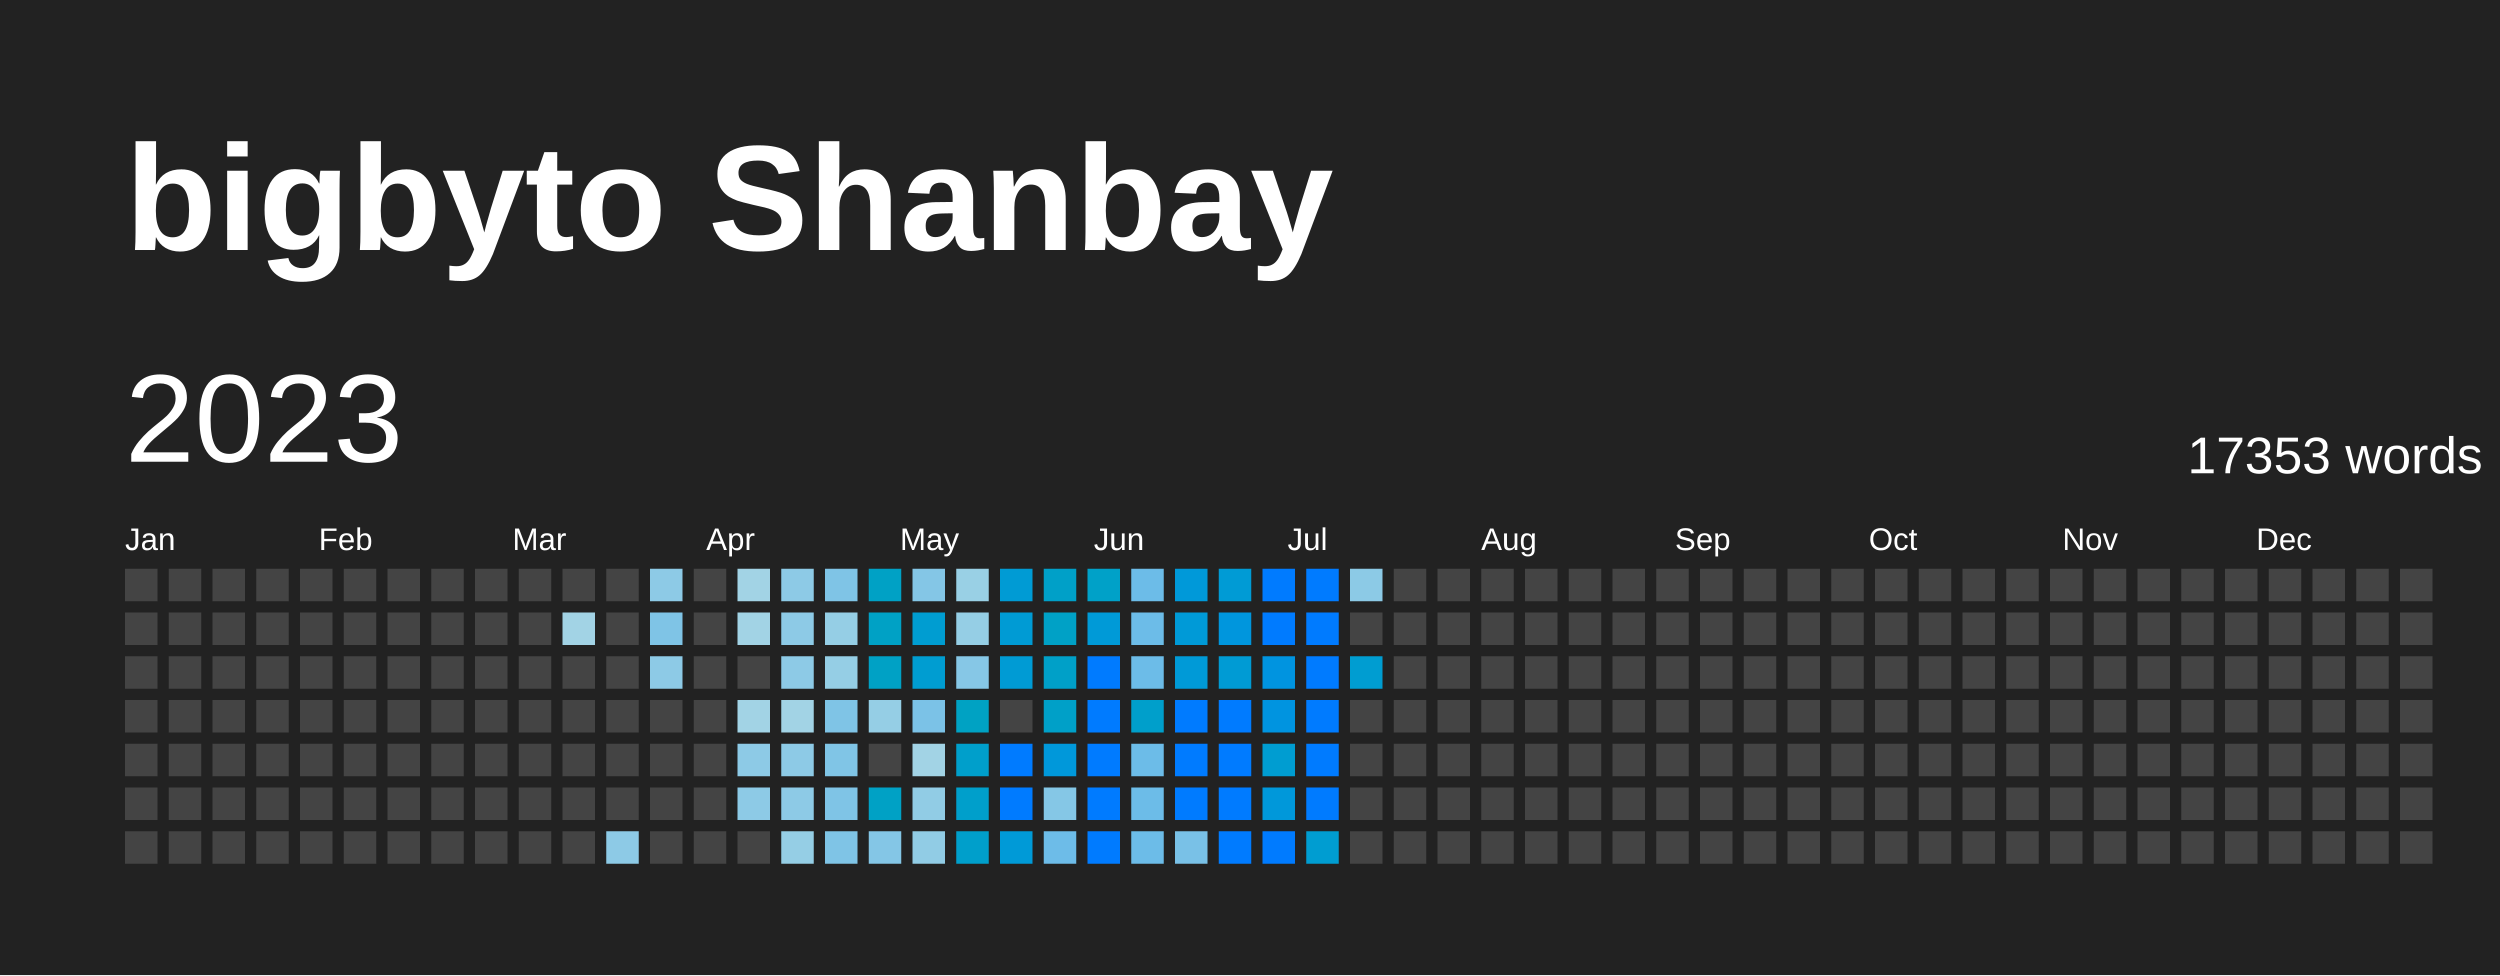
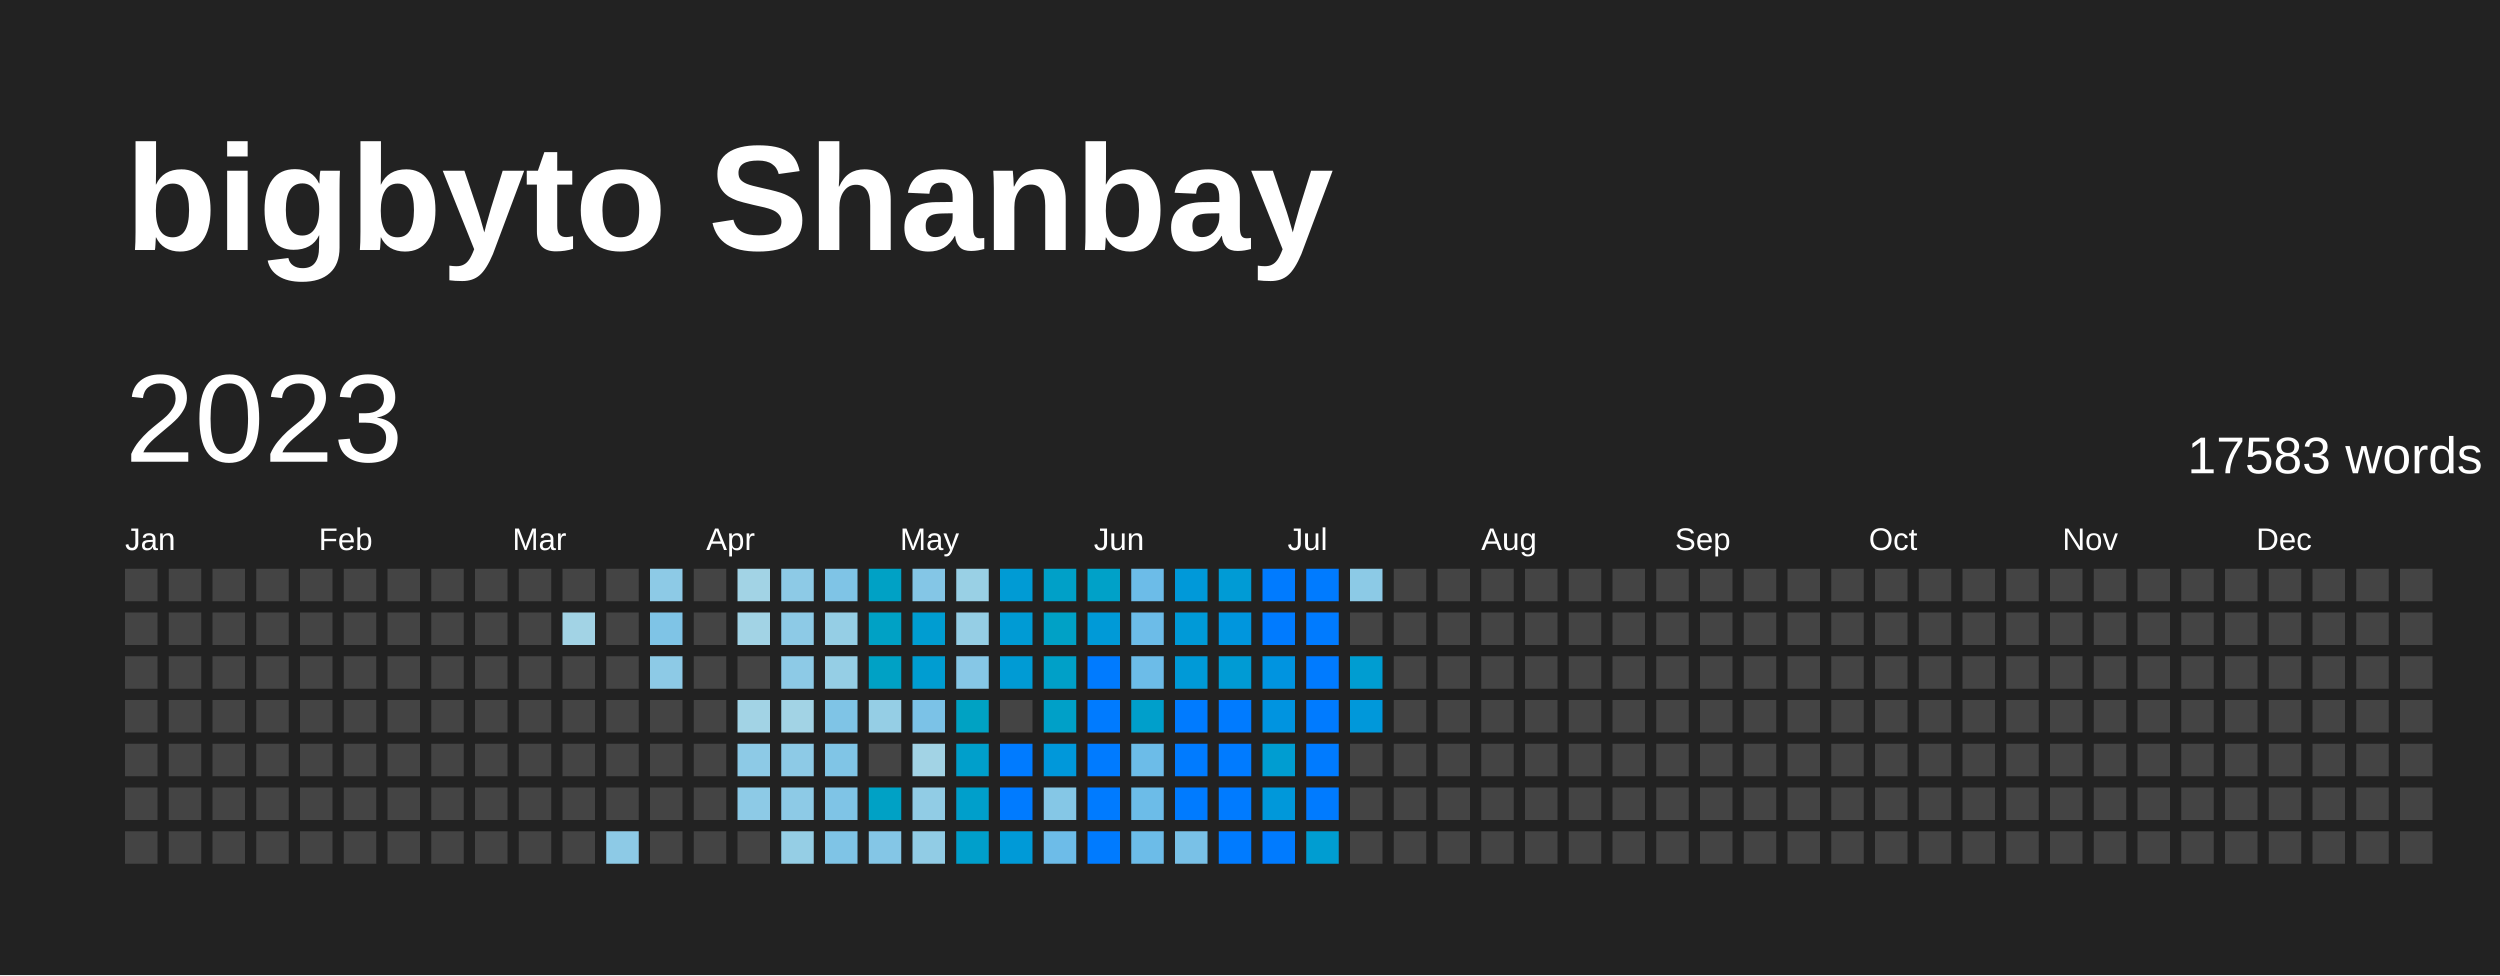
<svg xmlns="http://www.w3.org/2000/svg" baseProfile="full" height="78mm" version="1.1" viewBox="0,0,200,78" width="200mm">
  <defs />
  <rect fill="#222222" height="78" width="200" x="0" y="0" />
  <text fill="#FFFFFF" style="font-size:12px; font-family:Arial; font-weight:bold;" x="10" y="20">bigbyto Shanbay</text>
  <text dominant-baseline="hanging" fill="#FFFFFF" style="font-size:10.0px; font-family:Arial;" x="10" y="30">2023</text>
-   <text dominant-baseline="hanging" fill="#FFFFFF" style="font-size:4.125px; font-family:Arial;" x="175" y="35">17353 words</text>
+   <text dominant-baseline="hanging" fill="#FFFFFF" style="font-size:4.125px; font-family:Arial;" x="175" y="35">17583 words</text>
  <text fill="#FFFFFF" style="font-size:2.5px; font-family:Arial" x="10.0" y="44">Jan</text>
  <text fill="#FFFFFF" style="font-size:2.5px; font-family:Arial" x="25.5" y="44">Feb</text>
  <text fill="#FFFFFF" style="font-size:2.5px; font-family:Arial" x="41.0" y="44">Mar</text>
  <text fill="#FFFFFF" style="font-size:2.5px; font-family:Arial" x="56.5" y="44">Apr</text>
  <text fill="#FFFFFF" style="font-size:2.5px; font-family:Arial" x="72.0" y="44">May</text>
  <text fill="#FFFFFF" style="font-size:2.5px; font-family:Arial" x="87.5" y="44">Jun</text>
  <text fill="#FFFFFF" style="font-size:2.5px; font-family:Arial" x="103.0" y="44">Jul</text>
  <text fill="#FFFFFF" style="font-size:2.5px; font-family:Arial" x="118.5" y="44">Aug</text>
  <text fill="#FFFFFF" style="font-size:2.5px; font-family:Arial" x="134.0" y="44">Sep</text>
  <text fill="#FFFFFF" style="font-size:2.5px; font-family:Arial" x="149.5" y="44">Oct</text>
  <text fill="#FFFFFF" style="font-size:2.5px; font-family:Arial" x="165.0" y="44">Nov</text>
  <text fill="#FFFFFF" style="font-size:2.5px; font-family:Arial" x="180.5" y="44">Dec</text>
  <rect fill="#444444" height="2.6" width="2.6" x="10.0" y="45.5" />
  <rect fill="#444444" height="2.6" width="2.6" x="10.0" y="49.0" />
  <rect fill="#444444" height="2.6" width="2.6" x="10.0" y="52.5" />
  <rect fill="#444444" height="2.6" width="2.6" x="10.0" y="56.0" />
  <rect fill="#444444" height="2.6" width="2.6" x="10.0" y="59.5" />
  <rect fill="#444444" height="2.6" width="2.6" x="10.0" y="63.0" />
  <rect fill="#444444" height="2.6" width="2.6" x="10.0" y="66.5" />
  <rect fill="#444444" height="2.6" width="2.6" x="13.5" y="45.5" />
  <rect fill="#444444" height="2.6" width="2.6" x="13.5" y="49.0" />
  <rect fill="#444444" height="2.6" width="2.6" x="13.5" y="52.5" />
  <rect fill="#444444" height="2.6" width="2.6" x="13.5" y="56.0" />
  <rect fill="#444444" height="2.6" width="2.6" x="13.5" y="59.5" />
  <rect fill="#444444" height="2.6" width="2.6" x="13.5" y="63.0" />
  <rect fill="#444444" height="2.6" width="2.6" x="13.5" y="66.5" />
  <rect fill="#444444" height="2.6" width="2.6" x="17.0" y="45.5" />
  <rect fill="#444444" height="2.6" width="2.6" x="17.0" y="49.0" />
  <rect fill="#444444" height="2.6" width="2.6" x="17.0" y="52.5" />
  <rect fill="#444444" height="2.6" width="2.6" x="17.0" y="56.0" />
  <rect fill="#444444" height="2.6" width="2.6" x="17.0" y="59.5" />
  <rect fill="#444444" height="2.6" width="2.6" x="17.0" y="63.0" />
  <rect fill="#444444" height="2.6" width="2.6" x="17.0" y="66.5" />
  <rect fill="#444444" height="2.6" width="2.6" x="20.5" y="45.5" />
  <rect fill="#444444" height="2.6" width="2.6" x="20.5" y="49.0" />
  <rect fill="#444444" height="2.6" width="2.6" x="20.5" y="52.5" />
  <rect fill="#444444" height="2.6" width="2.6" x="20.5" y="56.0" />
  <rect fill="#444444" height="2.6" width="2.6" x="20.5" y="59.5" />
  <rect fill="#444444" height="2.6" width="2.6" x="20.5" y="63.0" />
  <rect fill="#444444" height="2.6" width="2.6" x="20.5" y="66.5" />
  <rect fill="#444444" height="2.6" width="2.6" x="24.0" y="45.5" />
  <rect fill="#444444" height="2.6" width="2.6" x="24.0" y="49.0" />
  <rect fill="#444444" height="2.6" width="2.6" x="24.0" y="52.5" />
  <rect fill="#444444" height="2.6" width="2.6" x="24.0" y="56.0" />
  <rect fill="#444444" height="2.6" width="2.6" x="24.0" y="59.5" />
  <rect fill="#444444" height="2.6" width="2.6" x="24.0" y="63.0" />
  <rect fill="#444444" height="2.6" width="2.6" x="24.0" y="66.5" />
  <rect fill="#444444" height="2.6" width="2.6" x="27.5" y="45.5" />
  <rect fill="#444444" height="2.6" width="2.6" x="27.5" y="49.0" />
  <rect fill="#444444" height="2.6" width="2.6" x="27.5" y="52.5" />
  <rect fill="#444444" height="2.6" width="2.6" x="27.5" y="56.0" />
  <rect fill="#444444" height="2.6" width="2.6" x="27.5" y="59.5" />
  <rect fill="#444444" height="2.6" width="2.6" x="27.5" y="63.0" />
  <rect fill="#444444" height="2.6" width="2.6" x="27.5" y="66.5" />
  <rect fill="#444444" height="2.6" width="2.6" x="31.0" y="45.5" />
  <rect fill="#444444" height="2.6" width="2.6" x="31.0" y="49.0" />
  <rect fill="#444444" height="2.6" width="2.6" x="31.0" y="52.5" />
  <rect fill="#444444" height="2.6" width="2.6" x="31.0" y="56.0" />
  <rect fill="#444444" height="2.6" width="2.6" x="31.0" y="59.5" />
  <rect fill="#444444" height="2.6" width="2.6" x="31.0" y="63.0" />
  <rect fill="#444444" height="2.6" width="2.6" x="31.0" y="66.5" />
  <rect fill="#444444" height="2.6" width="2.6" x="34.5" y="45.5" />
  <rect fill="#444444" height="2.6" width="2.6" x="34.5" y="49.0" />
  <rect fill="#444444" height="2.6" width="2.6" x="34.5" y="52.5" />
  <rect fill="#444444" height="2.6" width="2.6" x="34.5" y="56.0" />
  <rect fill="#444444" height="2.6" width="2.6" x="34.5" y="59.5" />
  <rect fill="#444444" height="2.6" width="2.6" x="34.5" y="63.0" />
  <rect fill="#444444" height="2.6" width="2.6" x="34.5" y="66.5" />
  <rect fill="#444444" height="2.6" width="2.6" x="38.0" y="45.5" />
  <rect fill="#444444" height="2.6" width="2.6" x="38.0" y="49.0" />
  <rect fill="#444444" height="2.6" width="2.6" x="38.0" y="52.5" />
  <rect fill="#444444" height="2.6" width="2.6" x="38.0" y="56.0" />
  <rect fill="#444444" height="2.6" width="2.6" x="38.0" y="59.5" />
  <rect fill="#444444" height="2.6" width="2.6" x="38.0" y="63.0" />
  <rect fill="#444444" height="2.6" width="2.6" x="38.0" y="66.5" />
  <rect fill="#444444" height="2.6" width="2.6" x="41.5" y="45.5" />
  <rect fill="#444444" height="2.6" width="2.6" x="41.5" y="49.0" />
  <rect fill="#444444" height="2.6" width="2.6" x="41.5" y="52.5" />
  <rect fill="#444444" height="2.6" width="2.6" x="41.5" y="56.0" />
  <rect fill="#444444" height="2.6" width="2.6" x="41.5" y="59.5" />
  <rect fill="#444444" height="2.6" width="2.6" x="41.5" y="63.0" />
  <rect fill="#444444" height="2.6" width="2.6" x="41.5" y="66.5" />
  <rect fill="#444444" height="2.6" width="2.6" x="45.0" y="45.5" />
  <rect fill="#a2d3e5" height="2.6" width="2.6" x="45.0" y="49.0" />
  <rect fill="#444444" height="2.6" width="2.6" x="45.0" y="52.5" />
  <rect fill="#444444" height="2.6" width="2.6" x="45.0" y="56.0" />
  <rect fill="#444444" height="2.6" width="2.6" x="45.0" y="59.5" />
  <rect fill="#444444" height="2.6" width="2.6" x="45.0" y="63.0" />
  <rect fill="#444444" height="2.6" width="2.6" x="45.0" y="66.5" />
  <rect fill="#444444" height="2.6" width="2.6" x="48.5" y="45.5" />
  <rect fill="#444444" height="2.6" width="2.6" x="48.5" y="49.0" />
  <rect fill="#444444" height="2.6" width="2.6" x="48.5" y="52.5" />
  <rect fill="#444444" height="2.6" width="2.6" x="48.5" y="56.0" />
  <rect fill="#444444" height="2.6" width="2.6" x="48.5" y="59.5" />
  <rect fill="#444444" height="2.6" width="2.6" x="48.5" y="63.0" />
  <rect fill="#8dcae6" height="2.6" width="2.6" x="48.5" y="66.5" />
  <rect fill="#8dcae6" height="2.6" width="2.6" x="52.0" y="45.5" />
  <rect fill="#7fc4e6" height="2.6" width="2.6" x="52.0" y="49.0" />
  <rect fill="#8dcae6" height="2.6" width="2.6" x="52.0" y="52.5" />
  <rect fill="#444444" height="2.6" width="2.6" x="52.0" y="56.0" />
  <rect fill="#444444" height="2.6" width="2.6" x="52.0" y="59.5" />
  <rect fill="#444444" height="2.6" width="2.6" x="52.0" y="63.0" />
  <rect fill="#444444" height="2.6" width="2.6" x="52.0" y="66.5" />
  <rect fill="#444444" height="2.6" width="2.6" x="55.5" y="45.5" />
  <rect fill="#444444" height="2.6" width="2.6" x="55.5" y="49.0" />
  <rect fill="#444444" height="2.6" width="2.6" x="55.5" y="52.5" />
  <rect fill="#444444" height="2.6" width="2.6" x="55.5" y="56.0" />
  <rect fill="#444444" height="2.6" width="2.6" x="55.5" y="59.5" />
  <rect fill="#444444" height="2.6" width="2.6" x="55.5" y="63.0" />
  <rect fill="#444444" height="2.6" width="2.6" x="55.5" y="66.5" />
  <rect fill="#a2d3e5" height="2.6" width="2.6" x="59.0" y="45.5" />
  <rect fill="#a2d3e5" height="2.6" width="2.6" x="59.0" y="49.0" />
  <rect fill="#444444" height="2.6" width="2.6" x="59.0" y="52.5" />
  <rect fill="#a2d3e5" height="2.6" width="2.6" x="59.0" y="56.0" />
  <rect fill="#8dcae6" height="2.6" width="2.6" x="59.0" y="59.5" />
  <rect fill="#8dcae6" height="2.6" width="2.6" x="59.0" y="63.0" />
  <rect fill="#444444" height="2.6" width="2.6" x="59.0" y="66.5" />
  <rect fill="#8dcae6" height="2.6" width="2.6" x="62.5" y="45.5" />
  <rect fill="#8dcae6" height="2.6" width="2.6" x="62.5" y="49.0" />
  <rect fill="#8dcae6" height="2.6" width="2.6" x="62.5" y="52.5" />
  <rect fill="#a2d3e5" height="2.6" width="2.6" x="62.5" y="56.0" />
  <rect fill="#8dcae6" height="2.6" width="2.6" x="62.5" y="59.5" />
  <rect fill="#8dcae6" height="2.6" width="2.6" x="62.5" y="63.0" />
  <rect fill="#95cee5" height="2.6" width="2.6" x="62.5" y="66.5" />
  <rect fill="#7fc4e6" height="2.6" width="2.6" x="66.0" y="45.5" />
  <rect fill="#95cee5" height="2.6" width="2.6" x="66.0" y="49.0" />
  <rect fill="#95cee5" height="2.6" width="2.6" x="66.0" y="52.5" />
  <rect fill="#7fc4e6" height="2.6" width="2.6" x="66.0" y="56.0" />
  <rect fill="#80c5e6" height="2.6" width="2.6" x="66.0" y="59.5" />
  <rect fill="#7fc4e6" height="2.6" width="2.6" x="66.0" y="63.0" />
  <rect fill="#7fc4e6" height="2.6" width="2.6" x="66.0" y="66.5" />
  <rect fill="#00a1c5" height="2.6" width="2.6" x="69.5" y="45.5" />
  <rect fill="#00a1c5" height="2.6" width="2.6" x="69.5" y="49.0" />
  <rect fill="#00a1c5" height="2.6" width="2.6" x="69.5" y="52.5" />
  <rect fill="#95cee5" height="2.6" width="2.6" x="69.5" y="56.0" />
  <rect fill="#444444" height="2.6" width="2.6" x="69.5" y="59.5" />
  <rect fill="#00a1c5" height="2.6" width="2.6" x="69.5" y="63.0" />
  <rect fill="#84c6e6" height="2.6" width="2.6" x="69.5" y="66.5" />
  <rect fill="#84c6e6" height="2.6" width="2.6" x="73.0" y="45.5" />
  <rect fill="#009dd1" height="2.6" width="2.6" x="73.0" y="49.0" />
  <rect fill="#009dd1" height="2.6" width="2.6" x="73.0" y="52.5" />
  <rect fill="#7bc2e7" height="2.6" width="2.6" x="73.0" y="56.0" />
  <rect fill="#a2d3e5" height="2.6" width="2.6" x="73.0" y="59.5" />
  <rect fill="#91cce5" height="2.6" width="2.6" x="73.0" y="63.0" />
  <rect fill="#91cce5" height="2.6" width="2.6" x="73.0" y="66.5" />
  <rect fill="#99d0e5" height="2.6" width="2.6" x="76.5" y="45.5" />
  <rect fill="#95cee5" height="2.6" width="2.6" x="76.5" y="49.0" />
  <rect fill="#86c7e6" height="2.6" width="2.6" x="76.5" y="52.5" />
  <rect fill="#00a2c3" height="2.6" width="2.6" x="76.5" y="56.0" />
  <rect fill="#009fcb" height="2.6" width="2.6" x="76.5" y="59.5" />
  <rect fill="#009fcb" height="2.6" width="2.6" x="76.5" y="63.0" />
  <rect fill="#009fcb" height="2.6" width="2.6" x="76.5" y="66.5" />
  <rect fill="#009bd4" height="2.6" width="2.6" x="80.0" y="45.5" />
  <rect fill="#009bd4" height="2.6" width="2.6" x="80.0" y="49.0" />
  <rect fill="#009bd4" height="2.6" width="2.6" x="80.0" y="52.5" />
  <rect fill="#444444" height="2.6" width="2.6" x="80.0" y="56.0" />
  <rect fill="#007BFF" height="2.6" width="2.6" x="80.0" y="59.5" />
  <rect fill="#007BFF" height="2.6" width="2.6" x="80.0" y="63.0" />
  <rect fill="#009ad7" height="2.6" width="2.6" x="80.0" y="66.5" />
  <rect fill="#00a0c8" height="2.6" width="2.6" x="83.5" y="45.5" />
  <rect fill="#00a1c6" height="2.6" width="2.6" x="83.5" y="49.0" />
  <rect fill="#00a0c8" height="2.6" width="2.6" x="83.5" y="52.5" />
  <rect fill="#00a0c8" height="2.6" width="2.6" x="83.5" y="56.0" />
  <rect fill="#0098da" height="2.6" width="2.6" x="83.5" y="59.5" />
  <rect fill="#85c7e6" height="2.6" width="2.6" x="83.5" y="63.0" />
  <rect fill="#6dbce8" height="2.6" width="2.6" x="83.5" y="66.5" />
  <rect fill="#00a1c8" height="2.6" width="2.6" x="87.0" y="45.5" />
  <rect fill="#009ad7" height="2.6" width="2.6" x="87.0" y="49.0" />
  <rect fill="#007BFF" height="2.6" width="2.6" x="87.0" y="52.5" />
  <rect fill="#007BFF" height="2.6" width="2.6" x="87.0" y="56.0" />
  <rect fill="#007BFF" height="2.6" width="2.6" x="87.0" y="59.5" />
  <rect fill="#007BFF" height="2.6" width="2.6" x="87.0" y="63.0" />
  <rect fill="#007BFF" height="2.6" width="2.6" x="87.0" y="66.5" />
  <rect fill="#6cbce8" height="2.6" width="2.6" x="90.5" y="45.5" />
  <rect fill="#6cbce8" height="2.6" width="2.6" x="90.5" y="49.0" />
  <rect fill="#6cbce8" height="2.6" width="2.6" x="90.5" y="52.5" />
  <rect fill="#009fcb" height="2.6" width="2.6" x="90.5" y="56.0" />
  <rect fill="#6cbce8" height="2.6" width="2.6" x="90.5" y="59.5" />
  <rect fill="#6cbce8" height="2.6" width="2.6" x="90.5" y="63.0" />
  <rect fill="#6cbce8" height="2.6" width="2.6" x="90.5" y="66.5" />
  <rect fill="#0099d9" height="2.6" width="2.6" x="94.0" y="45.5" />
  <rect fill="#009ad7" height="2.6" width="2.6" x="94.0" y="49.0" />
  <rect fill="#009ad7" height="2.6" width="2.6" x="94.0" y="52.5" />
  <rect fill="#007BFF" height="2.6" width="2.6" x="94.0" y="56.0" />
  <rect fill="#007BFF" height="2.6" width="2.6" x="94.0" y="59.5" />
  <rect fill="#007BFF" height="2.6" width="2.6" x="94.0" y="63.0" />
  <rect fill="#79c1e7" height="2.6" width="2.6" x="94.0" y="66.5" />
  <rect fill="#009bd5" height="2.6" width="2.6" x="97.5" y="45.5" />
  <rect fill="#0096dd" height="2.6" width="2.6" x="97.5" y="49.0" />
  <rect fill="#009bd4" height="2.6" width="2.6" x="97.5" y="52.5" />
  <rect fill="#007BFF" height="2.6" width="2.6" x="97.5" y="56.0" />
  <rect fill="#007BFF" height="2.6" width="2.6" x="97.5" y="59.5" />
  <rect fill="#007BFF" height="2.6" width="2.6" x="97.5" y="63.0" />
  <rect fill="#007BFF" height="2.6" width="2.6" x="97.5" y="66.5" />
  <rect fill="#007BFF" height="2.6" width="2.6" x="101.0" y="45.5" />
  <rect fill="#007BFF" height="2.6" width="2.6" x="101.0" y="49.0" />
  <rect fill="#0094e0" height="2.6" width="2.6" x="101.0" y="52.5" />
  <rect fill="#0094e0" height="2.6" width="2.6" x="101.0" y="56.0" />
  <rect fill="#009dd1" height="2.6" width="2.6" x="101.0" y="59.5" />
  <rect fill="#0098da" height="2.6" width="2.6" x="101.0" y="63.0" />
  <rect fill="#007BFF" height="2.6" width="2.6" x="101.0" y="66.5" />
  <rect fill="#007BFF" height="2.6" width="2.6" x="104.5" y="45.5" />
  <rect fill="#007BFF" height="2.6" width="2.6" x="104.5" y="49.0" />
  <rect fill="#007BFF" height="2.6" width="2.6" x="104.5" y="52.5" />
  <rect fill="#007BFF" height="2.6" width="2.6" x="104.5" y="56.0" />
  <rect fill="#007BFF" height="2.6" width="2.6" x="104.5" y="59.5" />
  <rect fill="#007BFF" height="2.6" width="2.6" x="104.5" y="63.0" />
  <rect fill="#009dd1" height="2.6" width="2.6" x="104.5" y="66.5" />
  <rect fill="#8ccae6" height="2.6" width="2.6" x="108.0" y="45.5" />
  <rect fill="#444444" height="2.6" width="2.6" x="108.0" y="49.0" />
  <rect fill="#009dd1" height="2.6" width="2.6" x="108.0" y="52.5" />
-   <rect fill="#444444" height="2.6" width="2.6" x="108.0" y="56.0" />
+   <rect fill="#0098da" height="2.6" width="2.6" x="108.0" y="56.0" />
  <rect fill="#444444" height="2.6" width="2.6" x="108.0" y="59.5" />
  <rect fill="#444444" height="2.6" width="2.6" x="108.0" y="63.0" />
  <rect fill="#444444" height="2.6" width="2.6" x="108.0" y="66.5" />
  <rect fill="#444444" height="2.6" width="2.6" x="111.5" y="45.5" />
  <rect fill="#444444" height="2.6" width="2.6" x="111.5" y="49.0" />
  <rect fill="#444444" height="2.6" width="2.6" x="111.5" y="52.5" />
  <rect fill="#444444" height="2.6" width="2.6" x="111.5" y="56.0" />
  <rect fill="#444444" height="2.6" width="2.6" x="111.5" y="59.5" />
  <rect fill="#444444" height="2.6" width="2.6" x="111.5" y="63.0" />
  <rect fill="#444444" height="2.6" width="2.6" x="111.5" y="66.5" />
  <rect fill="#444444" height="2.6" width="2.6" x="115.0" y="45.5" />
  <rect fill="#444444" height="2.6" width="2.6" x="115.0" y="49.0" />
  <rect fill="#444444" height="2.6" width="2.6" x="115.0" y="52.5" />
  <rect fill="#444444" height="2.6" width="2.6" x="115.0" y="56.0" />
  <rect fill="#444444" height="2.6" width="2.6" x="115.0" y="59.5" />
  <rect fill="#444444" height="2.6" width="2.6" x="115.0" y="63.0" />
  <rect fill="#444444" height="2.6" width="2.6" x="115.0" y="66.5" />
  <rect fill="#444444" height="2.6" width="2.6" x="118.5" y="45.5" />
  <rect fill="#444444" height="2.6" width="2.6" x="118.5" y="49.0" />
  <rect fill="#444444" height="2.6" width="2.6" x="118.5" y="52.5" />
  <rect fill="#444444" height="2.6" width="2.6" x="118.5" y="56.0" />
  <rect fill="#444444" height="2.6" width="2.6" x="118.5" y="59.5" />
  <rect fill="#444444" height="2.6" width="2.6" x="118.5" y="63.0" />
  <rect fill="#444444" height="2.6" width="2.6" x="118.5" y="66.5" />
  <rect fill="#444444" height="2.6" width="2.6" x="122.0" y="45.5" />
  <rect fill="#444444" height="2.6" width="2.6" x="122.0" y="49.0" />
  <rect fill="#444444" height="2.6" width="2.6" x="122.0" y="52.5" />
  <rect fill="#444444" height="2.6" width="2.6" x="122.0" y="56.0" />
  <rect fill="#444444" height="2.6" width="2.6" x="122.0" y="59.5" />
  <rect fill="#444444" height="2.6" width="2.6" x="122.0" y="63.0" />
  <rect fill="#444444" height="2.6" width="2.6" x="122.0" y="66.5" />
  <rect fill="#444444" height="2.6" width="2.6" x="125.5" y="45.5" />
  <rect fill="#444444" height="2.6" width="2.6" x="125.5" y="49.0" />
  <rect fill="#444444" height="2.6" width="2.6" x="125.5" y="52.5" />
  <rect fill="#444444" height="2.6" width="2.6" x="125.5" y="56.0" />
  <rect fill="#444444" height="2.6" width="2.6" x="125.5" y="59.5" />
  <rect fill="#444444" height="2.6" width="2.6" x="125.5" y="63.0" />
  <rect fill="#444444" height="2.6" width="2.6" x="125.5" y="66.5" />
  <rect fill="#444444" height="2.6" width="2.6" x="129.0" y="45.5" />
  <rect fill="#444444" height="2.6" width="2.6" x="129.0" y="49.0" />
  <rect fill="#444444" height="2.6" width="2.6" x="129.0" y="52.5" />
  <rect fill="#444444" height="2.6" width="2.6" x="129.0" y="56.0" />
  <rect fill="#444444" height="2.6" width="2.6" x="129.0" y="59.5" />
  <rect fill="#444444" height="2.6" width="2.6" x="129.0" y="63.0" />
  <rect fill="#444444" height="2.6" width="2.6" x="129.0" y="66.5" />
  <rect fill="#444444" height="2.6" width="2.6" x="132.5" y="45.5" />
  <rect fill="#444444" height="2.6" width="2.6" x="132.5" y="49.0" />
  <rect fill="#444444" height="2.6" width="2.6" x="132.5" y="52.5" />
  <rect fill="#444444" height="2.6" width="2.6" x="132.5" y="56.0" />
  <rect fill="#444444" height="2.6" width="2.6" x="132.5" y="59.5" />
  <rect fill="#444444" height="2.6" width="2.6" x="132.5" y="63.0" />
  <rect fill="#444444" height="2.6" width="2.6" x="132.5" y="66.5" />
  <rect fill="#444444" height="2.6" width="2.6" x="136.0" y="45.5" />
  <rect fill="#444444" height="2.6" width="2.6" x="136.0" y="49.0" />
  <rect fill="#444444" height="2.6" width="2.6" x="136.0" y="52.5" />
  <rect fill="#444444" height="2.6" width="2.6" x="136.0" y="56.0" />
  <rect fill="#444444" height="2.6" width="2.6" x="136.0" y="59.5" />
  <rect fill="#444444" height="2.6" width="2.6" x="136.0" y="63.0" />
  <rect fill="#444444" height="2.6" width="2.6" x="136.0" y="66.5" />
  <rect fill="#444444" height="2.6" width="2.6" x="139.5" y="45.5" />
  <rect fill="#444444" height="2.6" width="2.6" x="139.5" y="49.0" />
  <rect fill="#444444" height="2.6" width="2.6" x="139.5" y="52.5" />
  <rect fill="#444444" height="2.6" width="2.6" x="139.5" y="56.0" />
  <rect fill="#444444" height="2.6" width="2.6" x="139.5" y="59.5" />
  <rect fill="#444444" height="2.6" width="2.6" x="139.5" y="63.0" />
  <rect fill="#444444" height="2.6" width="2.6" x="139.5" y="66.5" />
  <rect fill="#444444" height="2.6" width="2.6" x="143.0" y="45.5" />
  <rect fill="#444444" height="2.6" width="2.6" x="143.0" y="49.0" />
  <rect fill="#444444" height="2.6" width="2.6" x="143.0" y="52.5" />
  <rect fill="#444444" height="2.6" width="2.6" x="143.0" y="56.0" />
  <rect fill="#444444" height="2.6" width="2.6" x="143.0" y="59.5" />
  <rect fill="#444444" height="2.6" width="2.6" x="143.0" y="63.0" />
  <rect fill="#444444" height="2.6" width="2.6" x="143.0" y="66.5" />
  <rect fill="#444444" height="2.6" width="2.6" x="146.5" y="45.5" />
  <rect fill="#444444" height="2.6" width="2.6" x="146.5" y="49.0" />
  <rect fill="#444444" height="2.6" width="2.6" x="146.5" y="52.5" />
  <rect fill="#444444" height="2.6" width="2.6" x="146.5" y="56.0" />
  <rect fill="#444444" height="2.6" width="2.6" x="146.5" y="59.5" />
  <rect fill="#444444" height="2.6" width="2.6" x="146.5" y="63.0" />
  <rect fill="#444444" height="2.6" width="2.6" x="146.5" y="66.5" />
  <rect fill="#444444" height="2.6" width="2.6" x="150.0" y="45.5" />
  <rect fill="#444444" height="2.6" width="2.6" x="150.0" y="49.0" />
  <rect fill="#444444" height="2.6" width="2.6" x="150.0" y="52.5" />
  <rect fill="#444444" height="2.6" width="2.6" x="150.0" y="56.0" />
  <rect fill="#444444" height="2.6" width="2.6" x="150.0" y="59.5" />
  <rect fill="#444444" height="2.6" width="2.6" x="150.0" y="63.0" />
  <rect fill="#444444" height="2.6" width="2.6" x="150.0" y="66.5" />
  <rect fill="#444444" height="2.6" width="2.6" x="153.5" y="45.5" />
  <rect fill="#444444" height="2.6" width="2.6" x="153.5" y="49.0" />
  <rect fill="#444444" height="2.6" width="2.6" x="153.5" y="52.5" />
  <rect fill="#444444" height="2.6" width="2.6" x="153.5" y="56.0" />
  <rect fill="#444444" height="2.6" width="2.6" x="153.5" y="59.5" />
  <rect fill="#444444" height="2.6" width="2.6" x="153.5" y="63.0" />
  <rect fill="#444444" height="2.6" width="2.6" x="153.5" y="66.5" />
  <rect fill="#444444" height="2.6" width="2.6" x="157.0" y="45.5" />
  <rect fill="#444444" height="2.6" width="2.6" x="157.0" y="49.0" />
  <rect fill="#444444" height="2.6" width="2.6" x="157.0" y="52.5" />
  <rect fill="#444444" height="2.6" width="2.6" x="157.0" y="56.0" />
  <rect fill="#444444" height="2.6" width="2.6" x="157.0" y="59.5" />
  <rect fill="#444444" height="2.6" width="2.6" x="157.0" y="63.0" />
  <rect fill="#444444" height="2.6" width="2.6" x="157.0" y="66.5" />
  <rect fill="#444444" height="2.6" width="2.6" x="160.5" y="45.5" />
  <rect fill="#444444" height="2.6" width="2.6" x="160.5" y="49.0" />
  <rect fill="#444444" height="2.6" width="2.6" x="160.5" y="52.5" />
  <rect fill="#444444" height="2.6" width="2.6" x="160.5" y="56.0" />
  <rect fill="#444444" height="2.6" width="2.6" x="160.5" y="59.5" />
  <rect fill="#444444" height="2.6" width="2.6" x="160.5" y="63.0" />
  <rect fill="#444444" height="2.6" width="2.6" x="160.5" y="66.5" />
  <rect fill="#444444" height="2.6" width="2.6" x="164.0" y="45.5" />
  <rect fill="#444444" height="2.6" width="2.6" x="164.0" y="49.0" />
  <rect fill="#444444" height="2.6" width="2.6" x="164.0" y="52.5" />
  <rect fill="#444444" height="2.6" width="2.6" x="164.0" y="56.0" />
  <rect fill="#444444" height="2.6" width="2.6" x="164.0" y="59.5" />
  <rect fill="#444444" height="2.6" width="2.6" x="164.0" y="63.0" />
  <rect fill="#444444" height="2.6" width="2.6" x="164.0" y="66.5" />
  <rect fill="#444444" height="2.6" width="2.6" x="167.5" y="45.5" />
  <rect fill="#444444" height="2.6" width="2.6" x="167.5" y="49.0" />
  <rect fill="#444444" height="2.6" width="2.6" x="167.5" y="52.5" />
  <rect fill="#444444" height="2.6" width="2.6" x="167.5" y="56.0" />
  <rect fill="#444444" height="2.6" width="2.6" x="167.5" y="59.5" />
  <rect fill="#444444" height="2.6" width="2.6" x="167.5" y="63.0" />
  <rect fill="#444444" height="2.6" width="2.6" x="167.5" y="66.5" />
  <rect fill="#444444" height="2.6" width="2.6" x="171.0" y="45.5" />
  <rect fill="#444444" height="2.6" width="2.6" x="171.0" y="49.0" />
  <rect fill="#444444" height="2.6" width="2.6" x="171.0" y="52.5" />
  <rect fill="#444444" height="2.6" width="2.6" x="171.0" y="56.0" />
  <rect fill="#444444" height="2.6" width="2.6" x="171.0" y="59.5" />
  <rect fill="#444444" height="2.6" width="2.6" x="171.0" y="63.0" />
  <rect fill="#444444" height="2.6" width="2.6" x="171.0" y="66.5" />
  <rect fill="#444444" height="2.6" width="2.6" x="174.5" y="45.5" />
  <rect fill="#444444" height="2.6" width="2.6" x="174.5" y="49.0" />
  <rect fill="#444444" height="2.6" width="2.6" x="174.5" y="52.5" />
  <rect fill="#444444" height="2.6" width="2.6" x="174.5" y="56.0" />
  <rect fill="#444444" height="2.6" width="2.6" x="174.5" y="59.5" />
  <rect fill="#444444" height="2.6" width="2.6" x="174.5" y="63.0" />
  <rect fill="#444444" height="2.6" width="2.6" x="174.5" y="66.5" />
  <rect fill="#444444" height="2.6" width="2.6" x="178.0" y="45.5" />
  <rect fill="#444444" height="2.6" width="2.6" x="178.0" y="49.0" />
  <rect fill="#444444" height="2.6" width="2.6" x="178.0" y="52.5" />
  <rect fill="#444444" height="2.6" width="2.6" x="178.0" y="56.0" />
  <rect fill="#444444" height="2.6" width="2.6" x="178.0" y="59.5" />
  <rect fill="#444444" height="2.6" width="2.6" x="178.0" y="63.0" />
  <rect fill="#444444" height="2.6" width="2.6" x="178.0" y="66.5" />
  <rect fill="#444444" height="2.6" width="2.6" x="181.5" y="45.5" />
  <rect fill="#444444" height="2.6" width="2.6" x="181.5" y="49.0" />
  <rect fill="#444444" height="2.6" width="2.6" x="181.5" y="52.5" />
  <rect fill="#444444" height="2.6" width="2.6" x="181.5" y="56.0" />
  <rect fill="#444444" height="2.6" width="2.6" x="181.5" y="59.5" />
  <rect fill="#444444" height="2.6" width="2.6" x="181.5" y="63.0" />
  <rect fill="#444444" height="2.6" width="2.6" x="181.5" y="66.5" />
  <rect fill="#444444" height="2.6" width="2.6" x="185.0" y="45.5" />
  <rect fill="#444444" height="2.6" width="2.6" x="185.0" y="49.0" />
  <rect fill="#444444" height="2.6" width="2.6" x="185.0" y="52.5" />
  <rect fill="#444444" height="2.6" width="2.6" x="185.0" y="56.0" />
  <rect fill="#444444" height="2.6" width="2.6" x="185.0" y="59.5" />
  <rect fill="#444444" height="2.6" width="2.6" x="185.0" y="63.0" />
  <rect fill="#444444" height="2.6" width="2.6" x="185.0" y="66.5" />
  <rect fill="#444444" height="2.6" width="2.6" x="188.5" y="45.5" />
  <rect fill="#444444" height="2.6" width="2.6" x="188.5" y="49.0" />
  <rect fill="#444444" height="2.6" width="2.6" x="188.5" y="52.5" />
  <rect fill="#444444" height="2.6" width="2.6" x="188.5" y="56.0" />
  <rect fill="#444444" height="2.6" width="2.6" x="188.5" y="59.5" />
  <rect fill="#444444" height="2.6" width="2.6" x="188.5" y="63.0" />
  <rect fill="#444444" height="2.6" width="2.6" x="188.5" y="66.5" />
  <rect fill="#444444" height="2.6" width="2.6" x="192.0" y="45.5" />
  <rect fill="#444444" height="2.6" width="2.6" x="192.0" y="49.0" />
  <rect fill="#444444" height="2.6" width="2.6" x="192.0" y="52.5" />
  <rect fill="#444444" height="2.6" width="2.6" x="192.0" y="56.0" />
  <rect fill="#444444" height="2.6" width="2.6" x="192.0" y="59.5" />
  <rect fill="#444444" height="2.6" width="2.6" x="192.0" y="63.0" />
  <rect fill="#444444" height="2.6" width="2.6" x="192.0" y="66.5" />
</svg>
